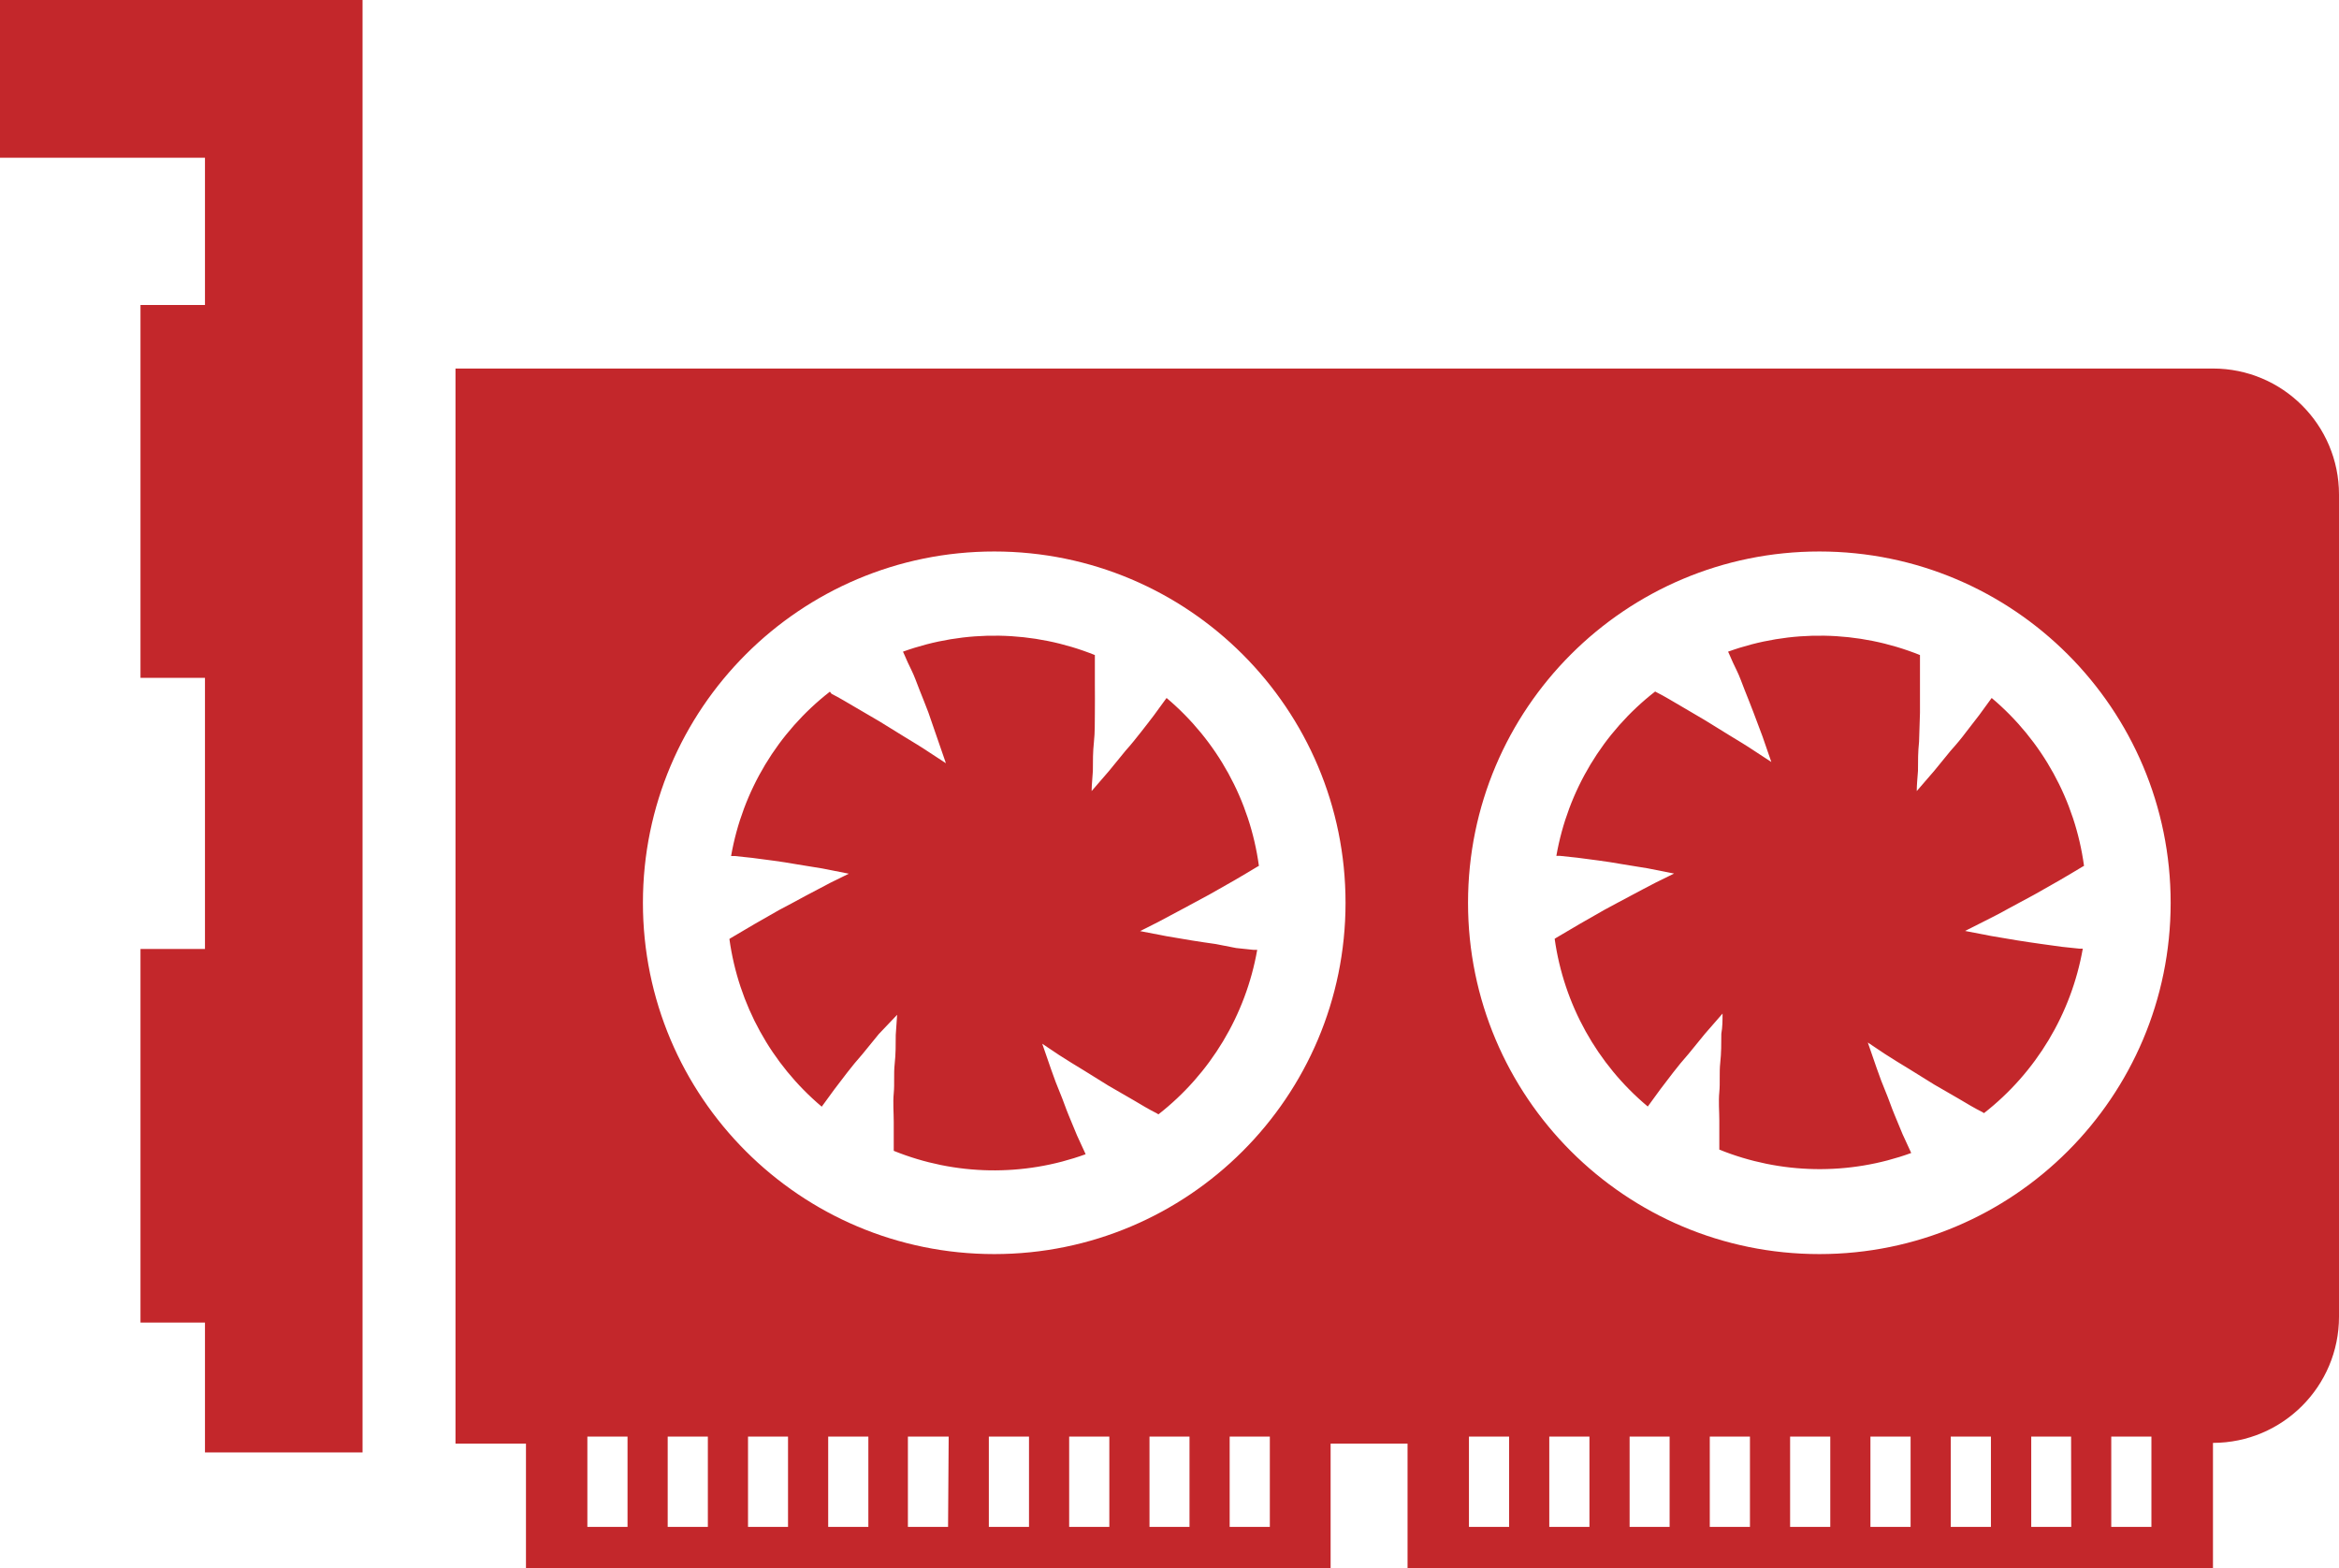
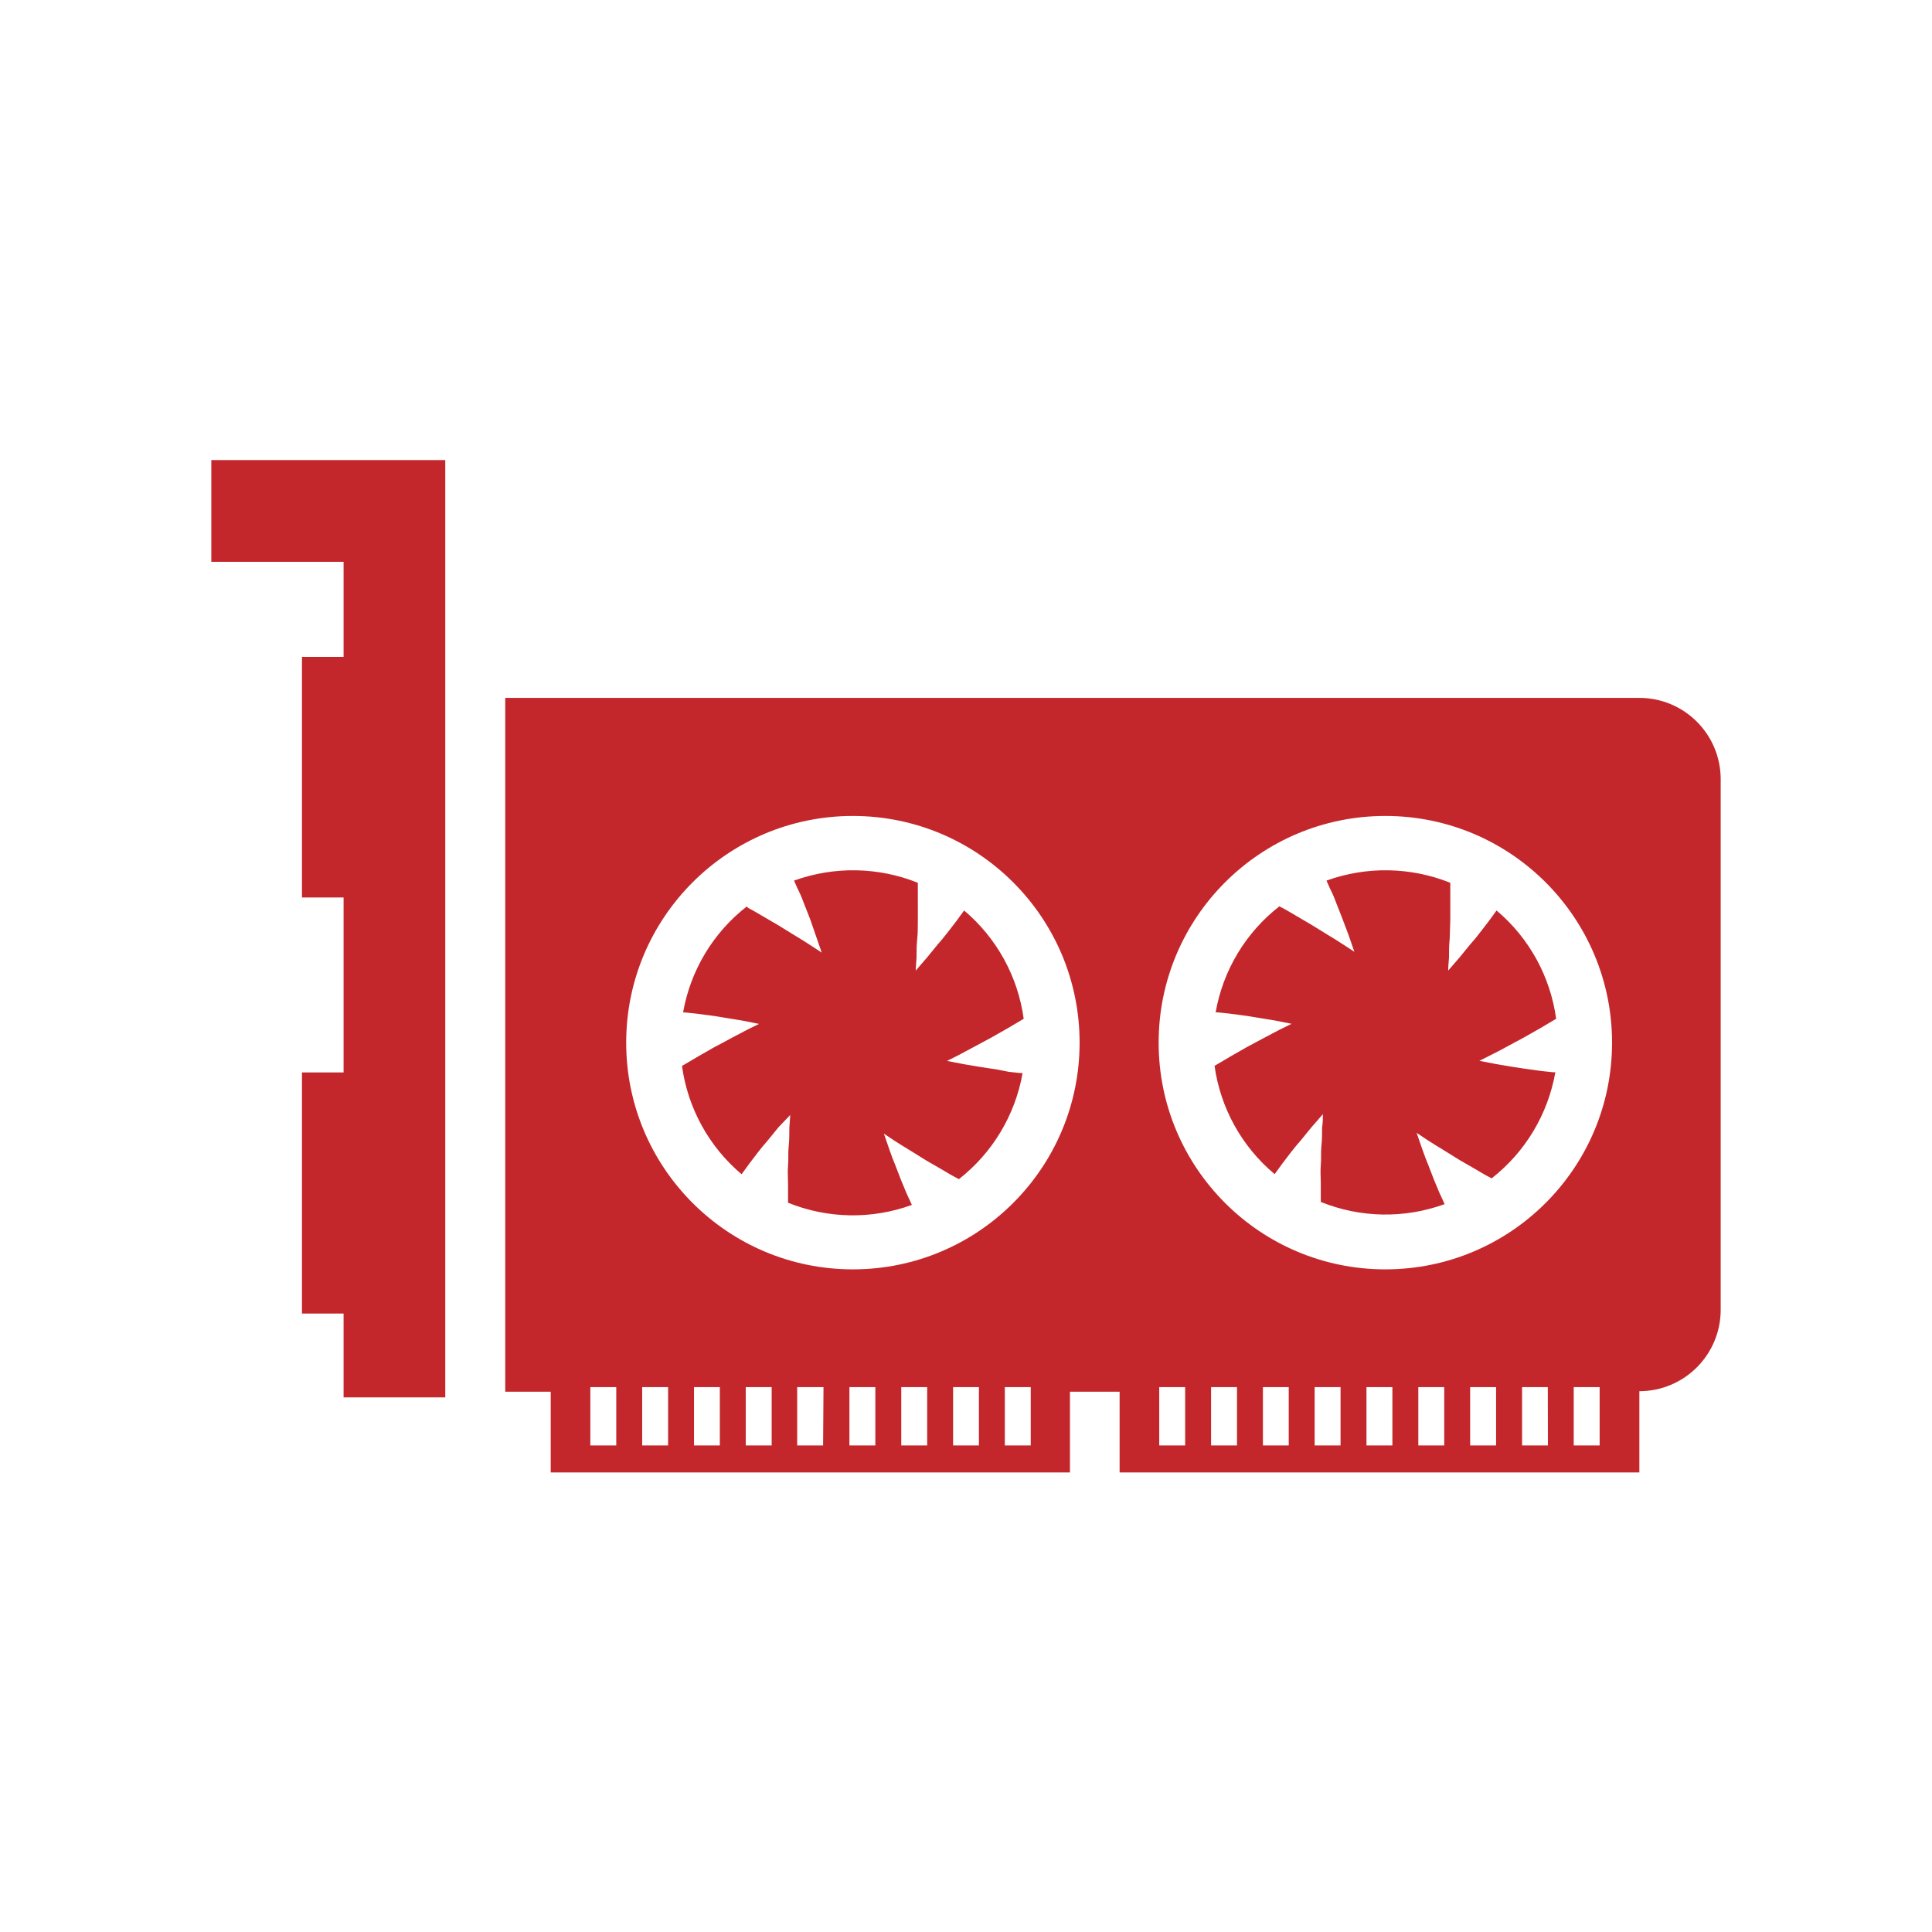
- <svg xmlns="http://www.w3.org/2000/svg" id="Layer_1" data-name="Layer 1" viewBox="0 0 152 101.89">
+ <svg xmlns="http://www.w3.org/2000/svg" id="Layer_1" data-name="Layer 1" viewBox="-21.28 -46.33 194.56 194.56">
  <defs>
    <style>.cls-1{fill:#c3272b;}</style>
  </defs>
  <path class="cls-1" d="M24,49.05H47.56v94.39H37.32V135H33.13V110.72h4.19V93.1H33.13V68.87h4.19V59.3H24ZM176,81.19v53.43a8.2,8.2,0,0,1-8.19,8.2h0V151H115.47v-8.13h-5V151H58.18v-8.13H53.6V73H167.81A8.19,8.19,0,0,1,176,81.19ZM64.78,142.41H62.17v5.87h2.61Zm5.22,0H67.39v5.87H70Zm5.21,0h-2.6v5.87h2.6Zm5.22,0H77.82v5.87h2.61Zm5.22,0H83v5.87h2.61Zm5.22,0H88.26v5.87h2.61Zm5.22,0H93.48v5.87h2.61Zm5.21,0H98.7v5.87h2.6Zm5.22,0h-2.61v5.87h2.61Zm15.55,0h-2.61v5.87h2.61Zm5.22,0h-2.61v5.87h2.61Zm5.21,0h-2.6v5.87h2.6Zm5.22,0h-2.61v5.87h2.61Zm5.22,0h-2.61v5.87h2.61Zm5.22,0h-2.61v5.87h2.61Zm5.22,0h-2.61v5.87h2.61Zm5.21,0H156v5.87h2.6Zm5.22,0H161.2v5.87h2.61Zm1.25-34.68a22.83,22.83,0,1,0-22.83,22.82A22.83,22.83,0,0,0,165.06,107.73Zm-10.53.36,1.67-.9,1.62-.92c.52-.3,1-.59,1.5-.89l.11-.06a17.32,17.32,0,0,0-6-10.91l-.14.19-.67.92-.85,1.1c-.29.39-.62.79-1,1.21l-1.07,1.31-1.14,1.32h0c0-.43.05-.86.08-1.31,0-.62,0-1.25.07-1.89l.06-1.9c0-.63,0-1.25,0-1.86s0-1.19,0-1.75v-.13a17.52,17.52,0,0,0-12.47-.22,2.14,2.14,0,0,0,.1.22c.13.31.29.66.46,1s.34.82.52,1.28.38.94.57,1.45l.59,1.57.57,1.65h0l-1.1-.72c-.52-.35-1.06-.67-1.6-1l-1.62-1-1.6-.94c-.52-.3-1-.6-1.52-.86l-.11-.06a17.31,17.31,0,0,0-6.42,10.68l.23,0,1.13.12,1.37.18c.49.06,1,.15,1.54.24l1.66.27,1.72.34h0l-1.18.58c-.56.28-1.11.59-1.67.88s-1.13.61-1.68.9l-1.61.92c-.52.3-1,.59-1.51.89l-.11.07a17.35,17.35,0,0,0,6.05,10.9l.14-.19.67-.92.84-1.1c.3-.39.63-.79,1-1.21l1.06-1.3,1.15-1.32h0c0,.43,0,.87-.08,1.31,0,.62,0,1.26-.07,1.89s0,1.28-.06,1.9,0,1.26,0,1.86,0,1.19,0,1.75v.13a17.38,17.38,0,0,0,12.47.22,2.14,2.14,0,0,1-.1-.22l-.46-1c-.17-.4-.34-.83-.53-1.28s-.37-1-.56-1.45-.4-1-.6-1.58l-.57-1.65h0l1.09.73c.52.34,1.07.67,1.61,1l1.61,1,1.61.93c.52.31,1,.6,1.52.86l.11.07a17.4,17.4,0,0,0,6.42-10.69l-.23,0-1.14-.12-1.37-.19c-.48-.06-1-.15-1.54-.23l-1.66-.28-1.71-.33h0l1.17-.59C153.41,108.69,154,108.39,154.53,108.09Zm-43.09-.36a22.83,22.83,0,1,0-22.83,22.82A22.83,22.83,0,0,0,111.44,107.73Zm-10.53.36,1.67-.9,1.62-.92c.52-.3,1-.59,1.5-.89l.11-.06a17.32,17.32,0,0,0-6-10.91l-.14.19-.67.92c-.26.34-.54.71-.85,1.1s-.62.79-1,1.21l-1.07,1.31-1.14,1.32h0c0-.43.06-.86.08-1.31,0-.62,0-1.25.07-1.89s.05-1.27.06-1.9,0-1.25,0-1.86,0-1.19,0-1.75v-.13a17.52,17.52,0,0,0-12.47-.22,2.14,2.14,0,0,0,.1.22c.13.31.29.66.46,1s.34.82.52,1.28.38.94.57,1.45L84.9,97l.57,1.65h0l-1.1-.72c-.52-.35-1.06-.67-1.6-1l-1.62-1L79.56,95c-.52-.3-1-.6-1.52-.86L77.93,94a17.31,17.31,0,0,0-6.42,10.68l.23,0,1.13.12,1.37.18c.49.06,1,.15,1.54.24l1.66.27,1.72.34h0l-1.18.58-1.67.88c-.56.31-1.13.61-1.68.9l-1.61.92c-.52.3-1,.59-1.51.89l-.11.07a17.35,17.35,0,0,0,6,10.9l.14-.19.67-.92.84-1.1c.3-.39.63-.79,1-1.21l1.06-1.3L82.3,115h0l-.09,1.31c0,.62,0,1.26-.07,1.89s0,1.28-.06,1.9,0,1.26,0,1.86,0,1.19,0,1.75v.13a17.38,17.38,0,0,0,12.47.22,2.14,2.14,0,0,1-.1-.22l-.46-1c-.17-.4-.34-.83-.53-1.28s-.37-1-.56-1.45-.4-1-.6-1.58-.38-1.1-.57-1.65h0l1.09.73c.52.34,1.07.67,1.61,1l1.61,1,1.61.93c.52.31,1,.6,1.52.86l.11.07a17.4,17.4,0,0,0,6.42-10.69l-.23,0-1.14-.12L103,110.4c-.48-.06-1-.15-1.54-.23l-1.66-.28-1.71-.33h0l1.17-.59C99.79,108.69,100.34,108.39,100.91,108.09Z" transform="translate(-24 -49.05)" />
</svg>
